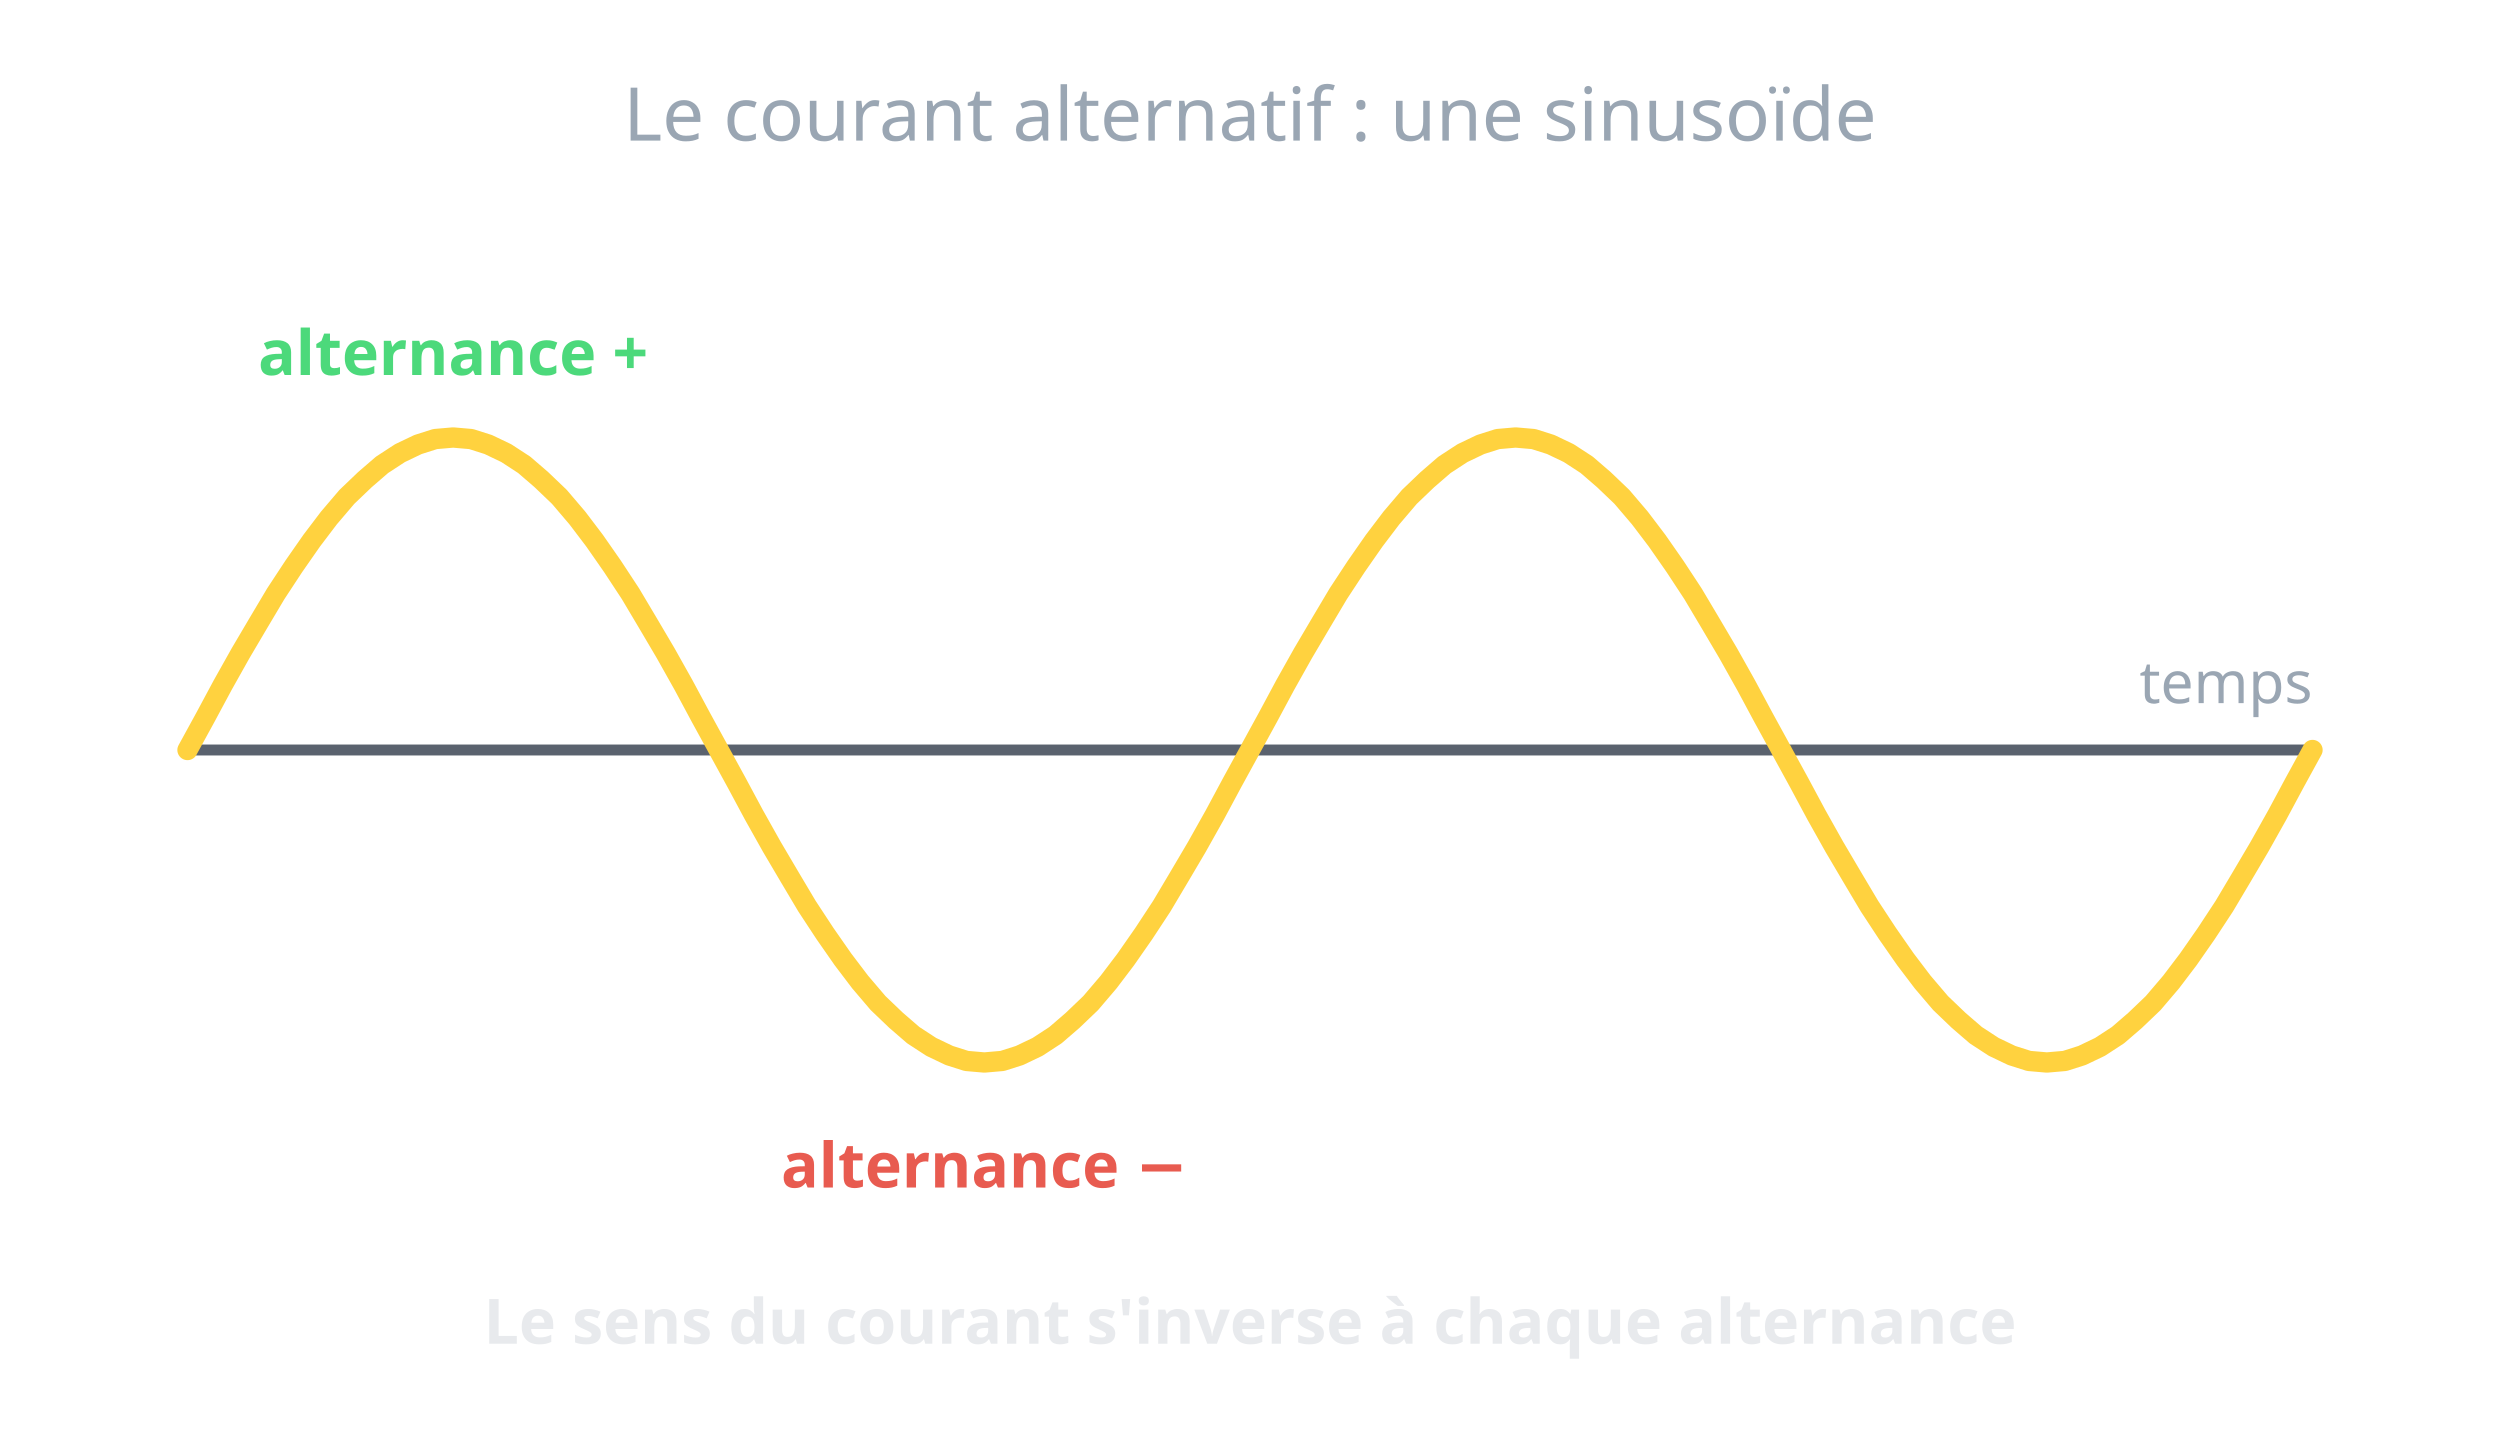
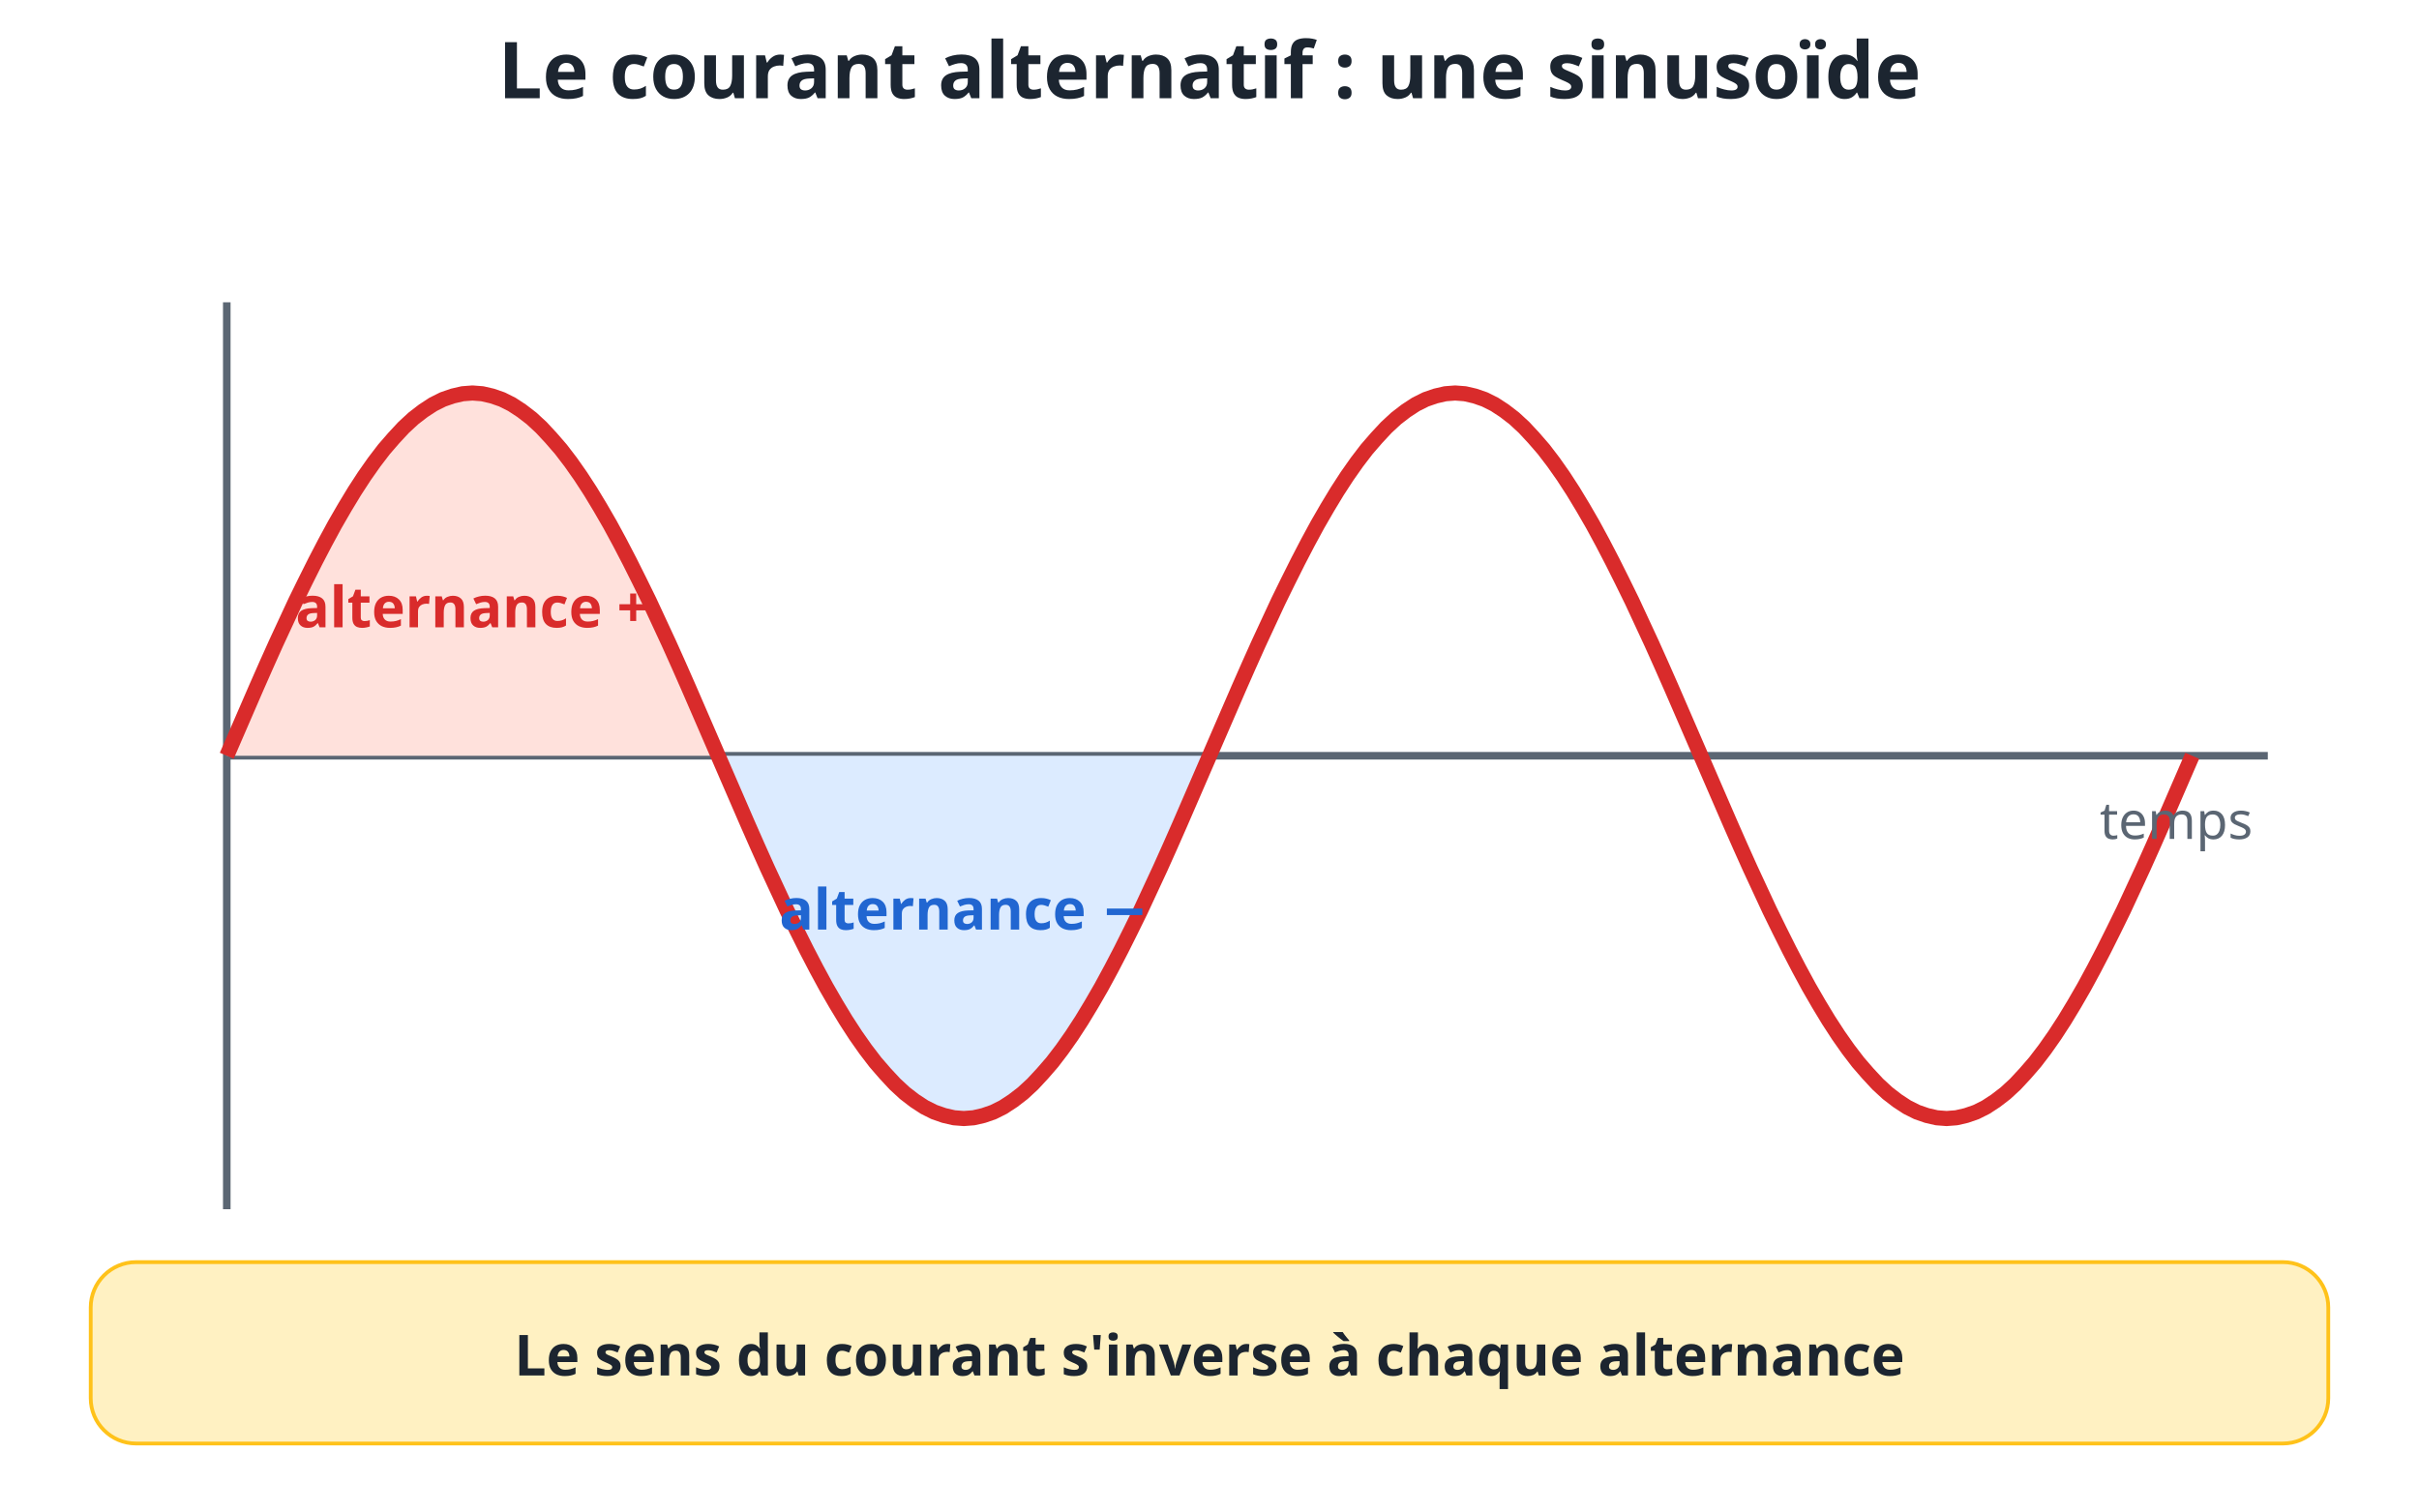
- <svg xmlns="http://www.w3.org/2000/svg" viewBox="0 0 320 186" font-family="'Segoe UI',system-ui,sans-serif" role="img" aria-label="Le courant alternatif suit une sinusoïde : il change de sens à chaque alternance, positive puis négative">
-   <text x="160" y="18" text-anchor="middle" font-size="9.5" fill="#9aa6b3" font-weight="normal">Le courant alternatif : une sinusoïde</text>
-   <polyline points="24,96 296,96" fill="none" stroke="#5a626e" stroke-width="1.4" stroke-linecap="round" stroke-linejoin="round" />
-   <polyline points="24.0,96.0 26.3,91.8 28.5,87.7 30.8,83.6 33.1,79.7 35.3,76.0 37.6,72.5 39.9,69.2 42.1,66.3 44.4,63.6 46.7,61.4 48.9,59.5 51.2,58.0 53.5,56.9 55.7,56.2 58.0,56.0 60.3,56.2 62.5,56.9 64.8,58.0 67.1,59.5 69.3,61.4 71.6,63.6 73.9,66.3 76.1,69.2 78.4,72.5 80.7,76.0 82.9,79.7 85.2,83.6 87.5,87.7 89.7,91.8 92.0,96.0 94.3,100.2 96.5,104.3 98.8,108.4 101.1,112.3 103.3,116.0 105.6,119.5 107.9,122.8 110.1,125.7 112.4,128.4 114.7,130.6 116.9,132.5 119.2,134.0 121.5,135.1 123.7,135.8 126.0,136.0 128.3,135.8 130.5,135.1 132.8,134.0 135.1,132.5 137.3,130.6 139.6,128.4 141.9,125.7 144.1,122.8 146.4,119.5 148.7,116.0 150.9,112.3 153.2,108.4 155.5,104.3 157.7,100.2 160.0,96.0 162.3,91.8 164.5,87.7 166.8,83.6 169.1,79.7 171.3,76.0 173.6,72.5 175.9,69.2 178.1,66.3 180.4,63.6 182.7,61.4 184.9,59.5 187.2,58.0 189.5,56.9 191.7,56.2 194.0,56.0 196.3,56.2 198.5,56.9 200.8,58.0 203.1,59.5 205.3,61.4 207.6,63.6 209.9,66.3 212.1,69.2 214.4,72.5 216.7,76.0 218.9,79.7 221.2,83.6 223.5,87.7 225.7,91.8 228.0,96.0 230.3,100.2 232.5,104.3 234.8,108.4 237.1,112.3 239.3,116.0 241.6,119.5 243.9,122.8 246.1,125.7 248.4,128.4 250.7,130.6 252.9,132.5 255.2,134.0 257.5,135.1 259.7,135.8 262.0,136.0 264.3,135.8 266.5,135.1 268.8,134.0 271.1,132.5 273.3,130.6 275.6,128.4 277.9,125.7 280.1,122.8 282.4,119.5 284.7,116.0 286.9,112.3 289.2,108.4 291.5,104.3 293.7,100.2 296.0,96.0" fill="none" stroke="#ffd23f" stroke-width="2.6" stroke-linecap="round" stroke-linejoin="round" />
-   <text x="58" y="48" text-anchor="middle" font-size="8" fill="#4cd97b" font-weight="bold">alternance +</text>
-   <text x="126" y="152" text-anchor="middle" font-size="8" fill="#e85b50" font-weight="bold">alternance −</text>
-   <text x="296" y="90" text-anchor="end" font-size="7.5" fill="#9aa6b3" font-weight="normal">temps</text>
-   <text x="160" y="172" text-anchor="middle" font-size="8" fill="#e8eaed" font-weight="bold">Le sens du courant s'inverse à chaque alternance</text>
+ <svg xmlns="http://www.w3.org/2000/svg" viewBox="0 0 640 400" font-family="'Segoe UI',system-ui,sans-serif" role="img" aria-label="Le courant du réseau est alternatif : une sinusoïde. Le sens du courant s'inverse à chaque alternance, positive puis négative">
+   <defs>
+     <linearGradient id="corps" x1="0" y1="0" x2="1" y2="0">
+       <stop offset="0" stop-color="#eef0f2" />
+       <stop offset=".5" stop-color="#fdfdfd" />
+       <stop offset="1" stop-color="#dfe2e6" />
+     </linearGradient>
+     <linearGradient id="nez" x1="0" y1="0" x2="0" y2="1">
+       <stop offset="0" stop-color="#ffffff" />
+       <stop offset="1" stop-color="#e9ebee" />
+     </linearGradient>
+     <linearGradient id="manette" x1="0" y1="0" x2="0" y2="1">
+       <stop offset="0" stop-color="#4a5058" />
+       <stop offset="1" stop-color="#23272c" />
+     </linearGradient>
+     <radialGradient id="vis" cx=".4" cy=".35" r=".7">
+       <stop offset="0" stop-color="#f1f2f4" />
+       <stop offset="1" stop-color="#8d949c" />
+     </radialGradient>
+     <linearGradient id="cuivreH" x1="0" y1="0" x2="0" y2="1">
+       <stop offset="0" stop-color="#f0b77a" />
+       <stop offset=".5" stop-color="#c9782f" />
+       <stop offset="1" stop-color="#8f4f17" />
+     </linearGradient>
+     <linearGradient id="cuivreV" x1="0" y1="0" x2="1" y2="0">
+       <stop offset="0" stop-color="#8f4f17" />
+       <stop offset=".45" stop-color="#f0b77a" />
+       <stop offset="1" stop-color="#9a5a1f" />
+     </linearGradient>
+     <linearGradient id="acierH" x1="0" y1="0" x2="0" y2="1">
+       <stop offset="0" stop-color="#f4f5f7" />
+       <stop offset=".5" stop-color="#aab1b9" />
+       <stop offset="1" stop-color="#7d858e" />
+     </linearGradient>
+     <linearGradient id="cylH" x1="0" y1="0" x2="0" y2="1">
+       <stop offset="0" stop-color="#d9dde1" />
+       <stop offset=".35" stop-color="#ffffff" />
+       <stop offset="1" stop-color="#c3c8ce" />
+     </linearGradient>
+     <linearGradient id="gaineV" x1="0" y1="0" x2="1" y2="0">
+       <stop offset="0" stop-color="#a81d1d" />
+       <stop offset=".4" stop-color="#ef4a4a" />
+       <stop offset="1" stop-color="#b02020" />
+     </linearGradient>
+     <linearGradient id="chaud" x1="0" y1="0" x2="1" y2="0">
+       <stop offset="0" stop-color="#3a3f46" />
+       <stop offset=".5" stop-color="#e8590c" />
+       <stop offset="1" stop-color="#ff3b1f" />
+     </linearGradient>
+     <linearGradient id="icta" x1="0" y1="0" x2="0" y2="1">
+       <stop offset="0" stop-color="#8d949c" />
+       <stop offset=".3" stop-color="#dfe3e7" />
+       <stop offset="1" stop-color="#6b727a" />
+     </linearGradient>
+     <linearGradient id="tpc" x1="0" y1="0" x2="0" y2="1">
+       <stop offset="0" stop-color="#b02020" />
+       <stop offset=".3" stop-color="#ff6b5e" />
+       <stop offset="1" stop-color="#8e1414" />
+     </linearGradient>
+     <linearGradient id="irl" x1="0" y1="0" x2="0" y2="1">
+       <stop offset="0" stop-color="#aab1b9" />
+       <stop offset=".3" stop-color="#f1f3f5" />
+       <stop offset="1" stop-color="#8d949c" />
+     </linearGradient>
+     <linearGradient id="terre" x1="0" y1="0" x2="0" y2="1">
+       <stop offset="0" stop-color="#c9a877" />
+       <stop offset="1" stop-color="#a98557" />
+     </linearGradient>
+     <pattern id="vj" width="16" height="16" patternUnits="userSpaceOnUse" patternTransform="rotate(35)">
+       <rect width="16" height="16" fill="#2e9e4f" />
+       <rect width="7" height="16" fill="#f2d21a" />
+     </pattern>
+     <filter id="ombre" x="-15%" y="-15%" width="130%" height="140%">
+       <feDropShadow dx="0" dy="4" stdDeviation="4" flood-color="#1b2430" flood-opacity=".25" />
+     </filter>
+     <g id="borne">
+       <rect x="-12" y="-12" width="24" height="24" rx="4" fill="#2b3036" />
+       <circle r="8" fill="url(#vis)" />
+       <rect x="-6" y="-1.2" width="12" height="2.4" rx="1" fill="#5a616a" transform="rotate(-25)" />
+     </g>
+     <linearGradient id="cellule" x1="0" y1="0" x2="1" y2="1">
+       <stop offset="0" stop-color="#2b4a8a" />
+       <stop offset="1" stop-color="#16285a" />
+     </linearGradient>
+     <linearGradient id="cuve" x1="0" y1="0" x2="0" y2="1">
+       <stop offset="0" stop-color="#ff6b5e" />
+       <stop offset=".55" stop-color="#ffb3a0" />
+       <stop offset="1" stop-color="#7fb8f0" />
+     </linearGradient>
+   </defs>
+   <text x="320.0" y="26" text-anchor="middle" font-size="20.8" font-weight="800" fill="#1c2530">Le courant alternatif : une sinusoïde</text>
+   <path d="M60 200 H600" stroke="#5b6673" stroke-width="2" />
+   <path d="M60 80 V320" stroke="#5b6673" stroke-width="2" />
+   <path d="M60 200 L60.0 200.0 L62.6 194.0 L65.2 188.0 L67.8 182.0 L70.4 176.1 L73.0 170.3 L75.6 164.7 L78.2 159.1 L80.8 153.8 L83.4 148.6 L86.0 143.6 L88.6 138.8 L91.2 134.3 L93.8 130.0 L96.4 126.0 L99.0 122.3 L101.6 118.9 L104.2 115.9 L106.8 113.1 L109.4 110.7 L112.0 108.7 L114.6 107.0 L117.2 105.7 L119.8 104.8 L122.4 104.2 L125.0 104.0 L127.6 104.2 L130.2 104.8 L132.8 105.7 L135.4 107.0 L138.0 108.7 L140.6 110.7 L143.2 113.1 L145.8 115.9 L148.4 118.9 L151.0 122.3 L153.6 126.0 L156.2 130.0 L158.8 134.3 L161.4 138.8 L164.0 143.6 L166.6 148.6 L169.2 153.8 L171.8 159.1 L174.4 164.7 L177.0 170.3 L179.6 176.1 L182.2 182.0 L184.8 188.0 L187.4 194.0 L190.0 200.0 Z" fill="#ffe1dc" />
+   <path d="M190 200 L190.0 200.0 L192.6 206.0 L195.2 212.0 L197.8 218.0 L200.4 223.9 L203.0 229.7 L205.6 235.3 L208.2 240.9 L210.8 246.2 L213.4 251.4 L216.0 256.4 L218.6 261.2 L221.2 265.7 L223.8 270.0 L226.4 274.0 L229.0 277.7 L231.6 281.1 L234.2 284.1 L236.8 286.9 L239.4 289.3 L242.0 291.3 L244.6 293.0 L247.2 294.3 L249.8 295.2 L252.4 295.8 L255.0 296.0 L257.6 295.8 L260.2 295.2 L262.8 294.3 L265.4 293.0 L268.0 291.3 L270.6 289.3 L273.2 286.9 L275.8 284.1 L278.4 281.1 L281.0 277.7 L283.6 274.0 L286.2 270.0 L288.8 265.7 L291.4 261.2 L294.0 256.4 L296.6 251.4 L299.2 246.2 L301.8 240.9 L304.4 235.3 L307.0 229.7 L309.6 223.9 L312.2 218.0 L314.8 212.0 L317.4 206.0 L320.0 200.0 Z" fill="#dcebff" />
+   <polyline points="60.0,200.0 62.6,194.0 65.2,188.0 67.8,182.0 70.4,176.1 73.0,170.3 75.6,164.7 78.2,159.1 80.8,153.8 83.4,148.6 86.0,143.6 88.6,138.8 91.2,134.3 93.8,130.0 96.4,126.0 99.0,122.3 101.6,118.9 104.2,115.9 106.8,113.1 109.4,110.7 112.0,108.7 114.6,107.0 117.2,105.7 119.8,104.8 122.4,104.2 125.0,104.0 127.6,104.2 130.2,104.8 132.8,105.7 135.4,107.0 138.0,108.7 140.6,110.7 143.2,113.1 145.8,115.9 148.4,118.9 151.0,122.3 153.6,126.0 156.2,130.0 158.8,134.3 161.4,138.8 164.0,143.6 166.6,148.6 169.2,153.8 171.8,159.1 174.4,164.7 177.0,170.3 179.6,176.1 182.2,182.0 184.8,188.0 187.4,194.0 190.0,200.0 192.6,206.0 195.2,212.0 197.8,218.0 200.4,223.9 203.0,229.7 205.6,235.3 208.2,240.9 210.8,246.2 213.4,251.4 216.0,256.4 218.6,261.2 221.2,265.7 223.8,270.0 226.4,274.0 229.0,277.7 231.6,281.1 234.2,284.1 236.8,286.9 239.4,289.3 242.0,291.3 244.6,293.0 247.2,294.3 249.8,295.2 252.4,295.8 255.0,296.0 257.6,295.8 260.2,295.2 262.8,294.3 265.4,293.0 268.0,291.3 270.6,289.3 273.2,286.9 275.8,284.1 278.4,281.1 281.0,277.7 283.6,274.0 286.2,270.0 288.8,265.7 291.4,261.2 294.0,256.4 296.6,251.4 299.2,246.2 301.8,240.9 304.4,235.3 307.0,229.7 309.6,223.9 312.2,218.0 314.8,212.0 317.4,206.0 320.0,200.0 322.6,194.0 325.2,188.0 327.8,182.0 330.4,176.1 333.0,170.3 335.6,164.7 338.2,159.1 340.8,153.8 343.4,148.6 346.0,143.6 348.6,138.8 351.2,134.3 353.8,130.0 356.4,126.0 359.0,122.3 361.6,118.9 364.2,115.9 366.8,113.1 369.4,110.7 372.0,108.7 374.6,107.0 377.2,105.7 379.8,104.8 382.4,104.2 385.0,104.0 387.6,104.2 390.2,104.8 392.8,105.7 395.4,107.0 398.0,108.7 400.6,110.7 403.2,113.1 405.8,115.9 408.4,118.9 411.0,122.3 413.6,126.0 416.2,130.0 418.8,134.3 421.4,138.8 424.0,143.6 426.6,148.6 429.2,153.8 431.8,159.1 434.4,164.7 437.0,170.3 439.6,176.1 442.2,182.0 444.8,188.0 447.4,194.0 450.0,200.0 452.6,206.0 455.2,212.0 457.8,218.0 460.4,223.9 463.0,229.7 465.6,235.3 468.2,240.9 470.8,246.2 473.4,251.4 476.0,256.4 478.6,261.2 481.2,265.7 483.8,270.0 486.4,274.0 489.0,277.7 491.6,281.1 494.2,284.1 496.8,286.9 499.4,289.3 502.0,291.3 504.6,293.0 507.2,294.3 509.8,295.2 512.4,295.8 515.0,296.0 517.6,295.8 520.2,295.2 522.8,294.3 525.4,293.0 528.0,291.3 530.6,289.3 533.2,286.9 535.8,284.1 538.4,281.1 541.0,277.7 543.6,274.0 546.2,270.0 548.8,265.7 551.4,261.2 554.0,256.4 556.6,251.4 559.2,246.2 561.8,240.9 564.4,235.3 567.0,229.7 569.6,223.9 572.2,218.0 574.8,212.0 577.4,206.0 580.0,200.0" fill="none" stroke="#d92b2b" stroke-width="4" stroke-linejoin="round" />
+   <text x="125" y="166" text-anchor="middle" font-size="15.0" font-weight="800" fill="#d92b2b">alternance +</text>
+   <text x="255" y="246" text-anchor="middle" font-size="15.0" font-weight="800" fill="#2166d1">alternance −</text>
+   <text x="596" y="222" text-anchor="end" font-size="13.7" font-weight="500" fill="#5b6673">temps</text>
+   <rect x="24" y="334" width="592" height="48" rx="12" fill="#fff1c2" stroke="#ffc21a" />
+   <text x="320" y="364.0" text-anchor="middle" font-size="15.0" font-weight="800" fill="#1c2530">Le sens du courant s'inverse à chaque alternance</text>
</svg>
